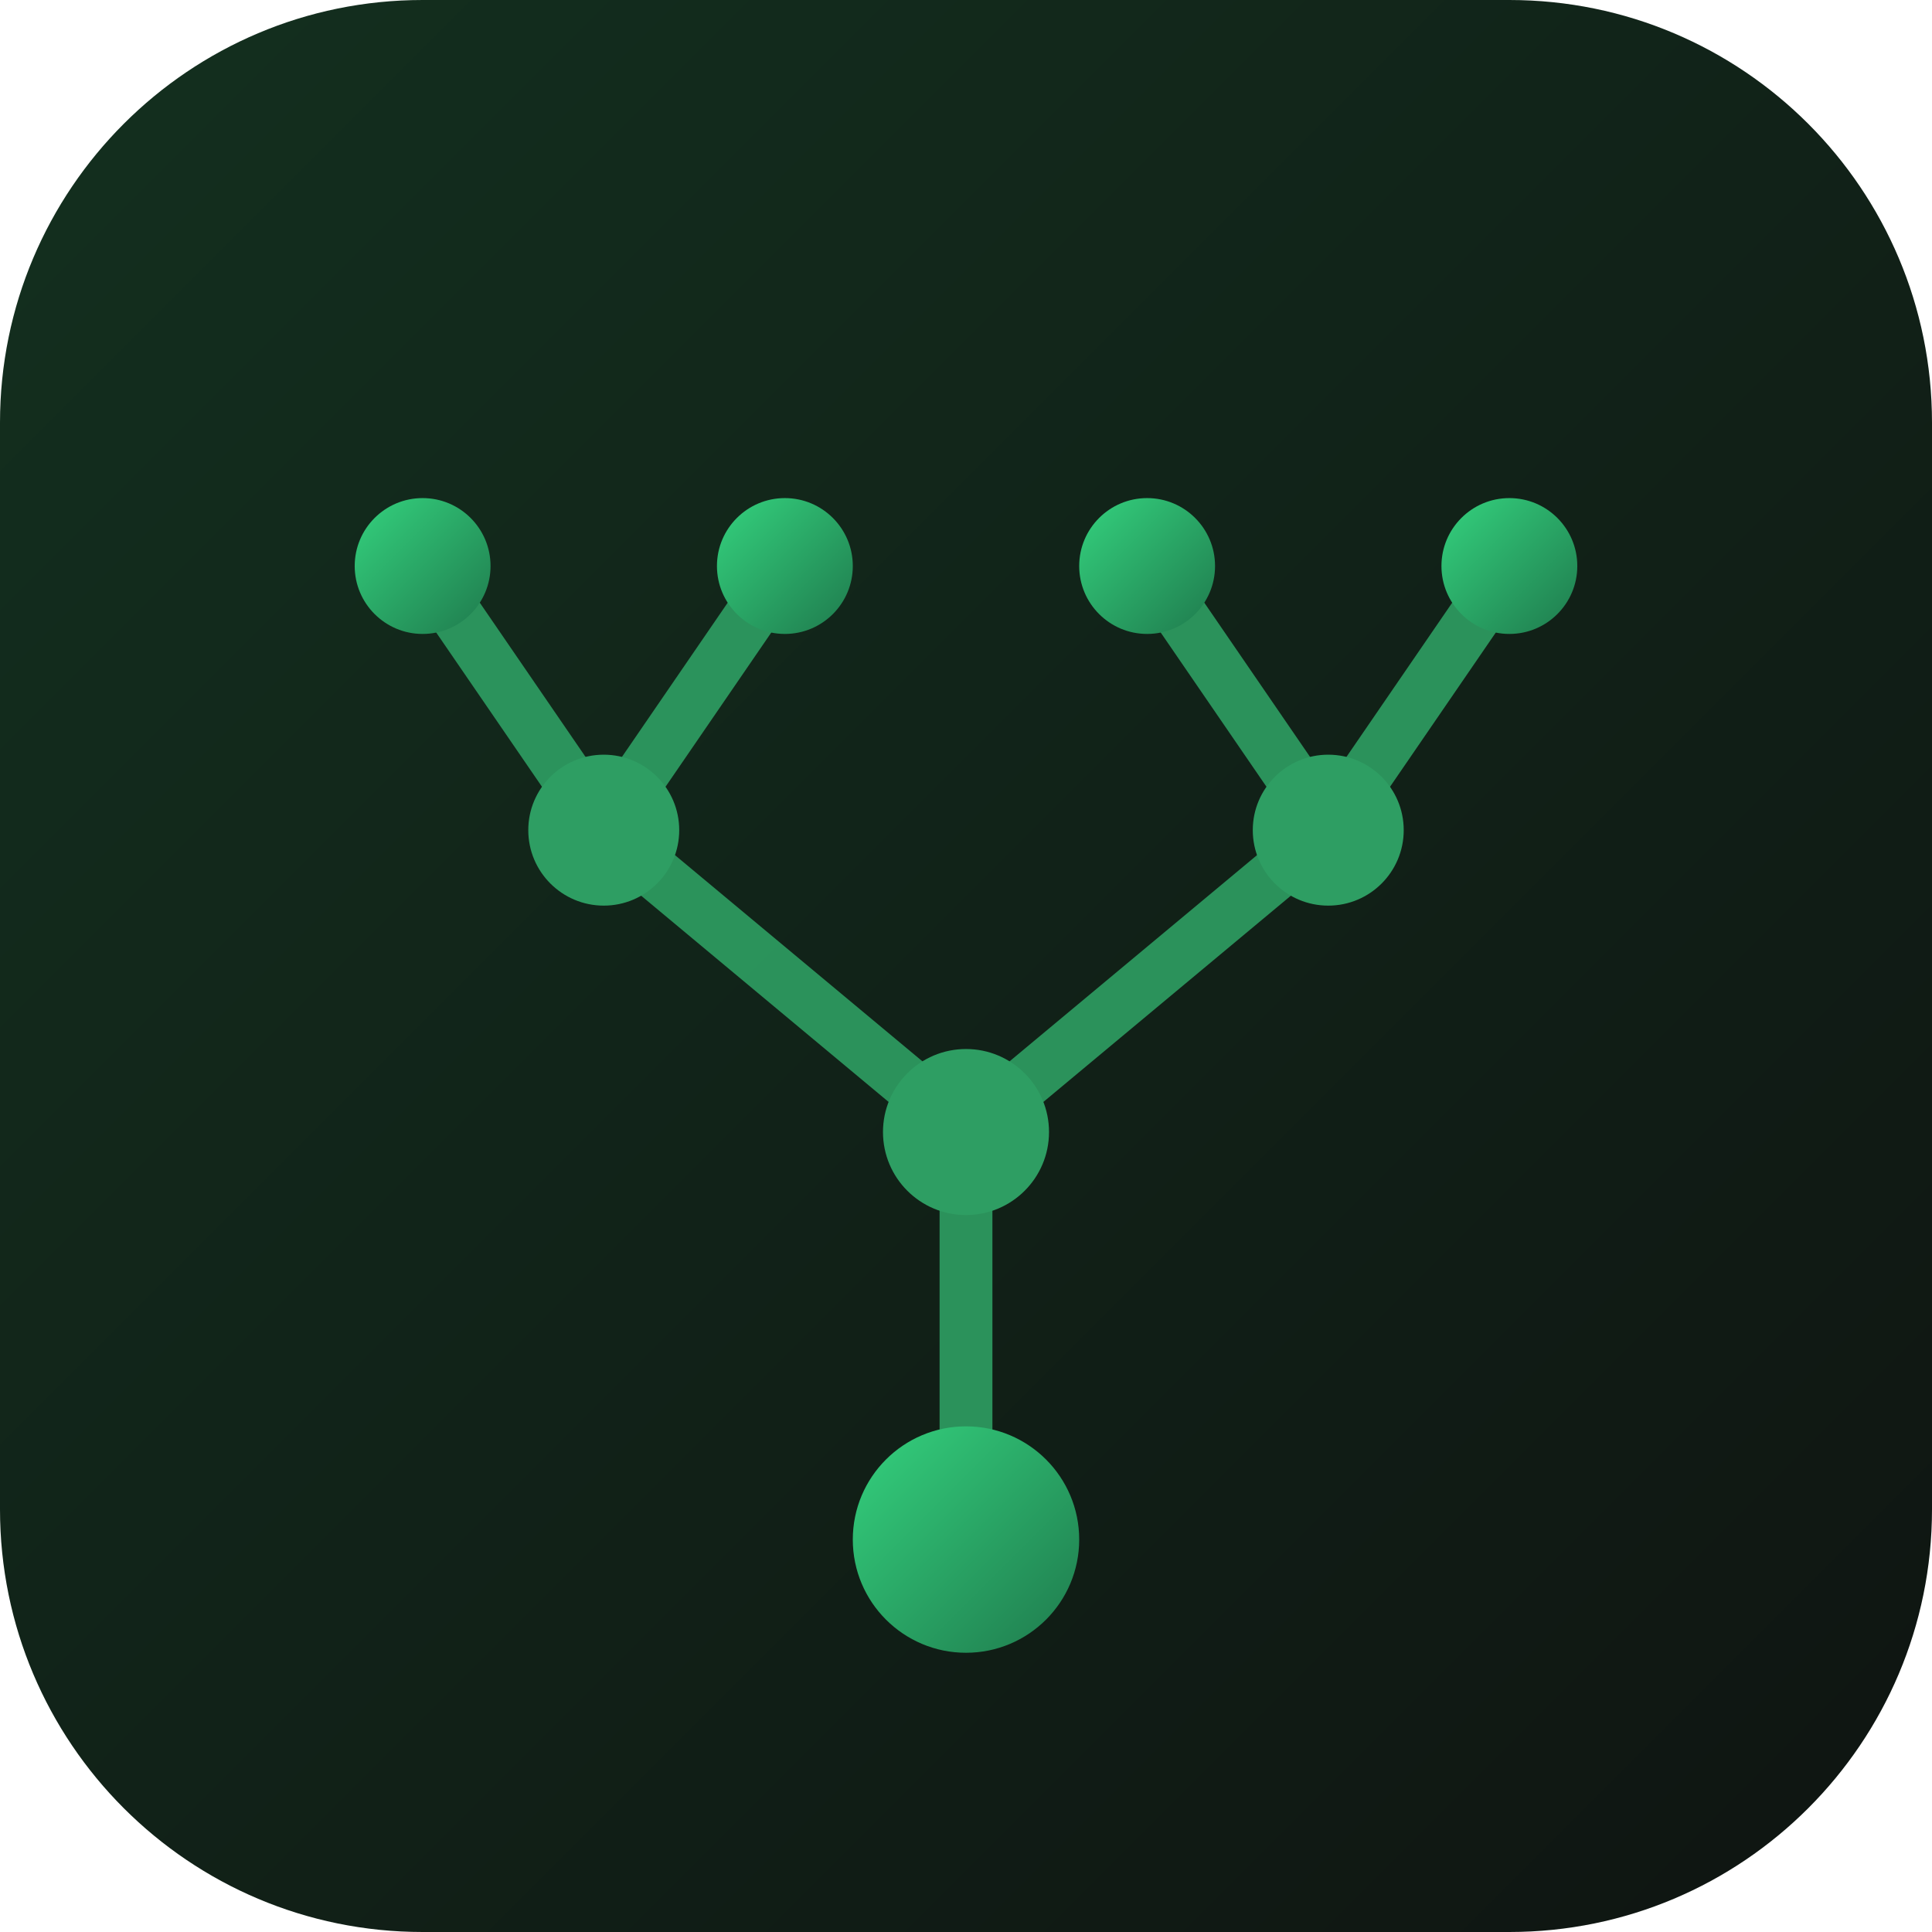
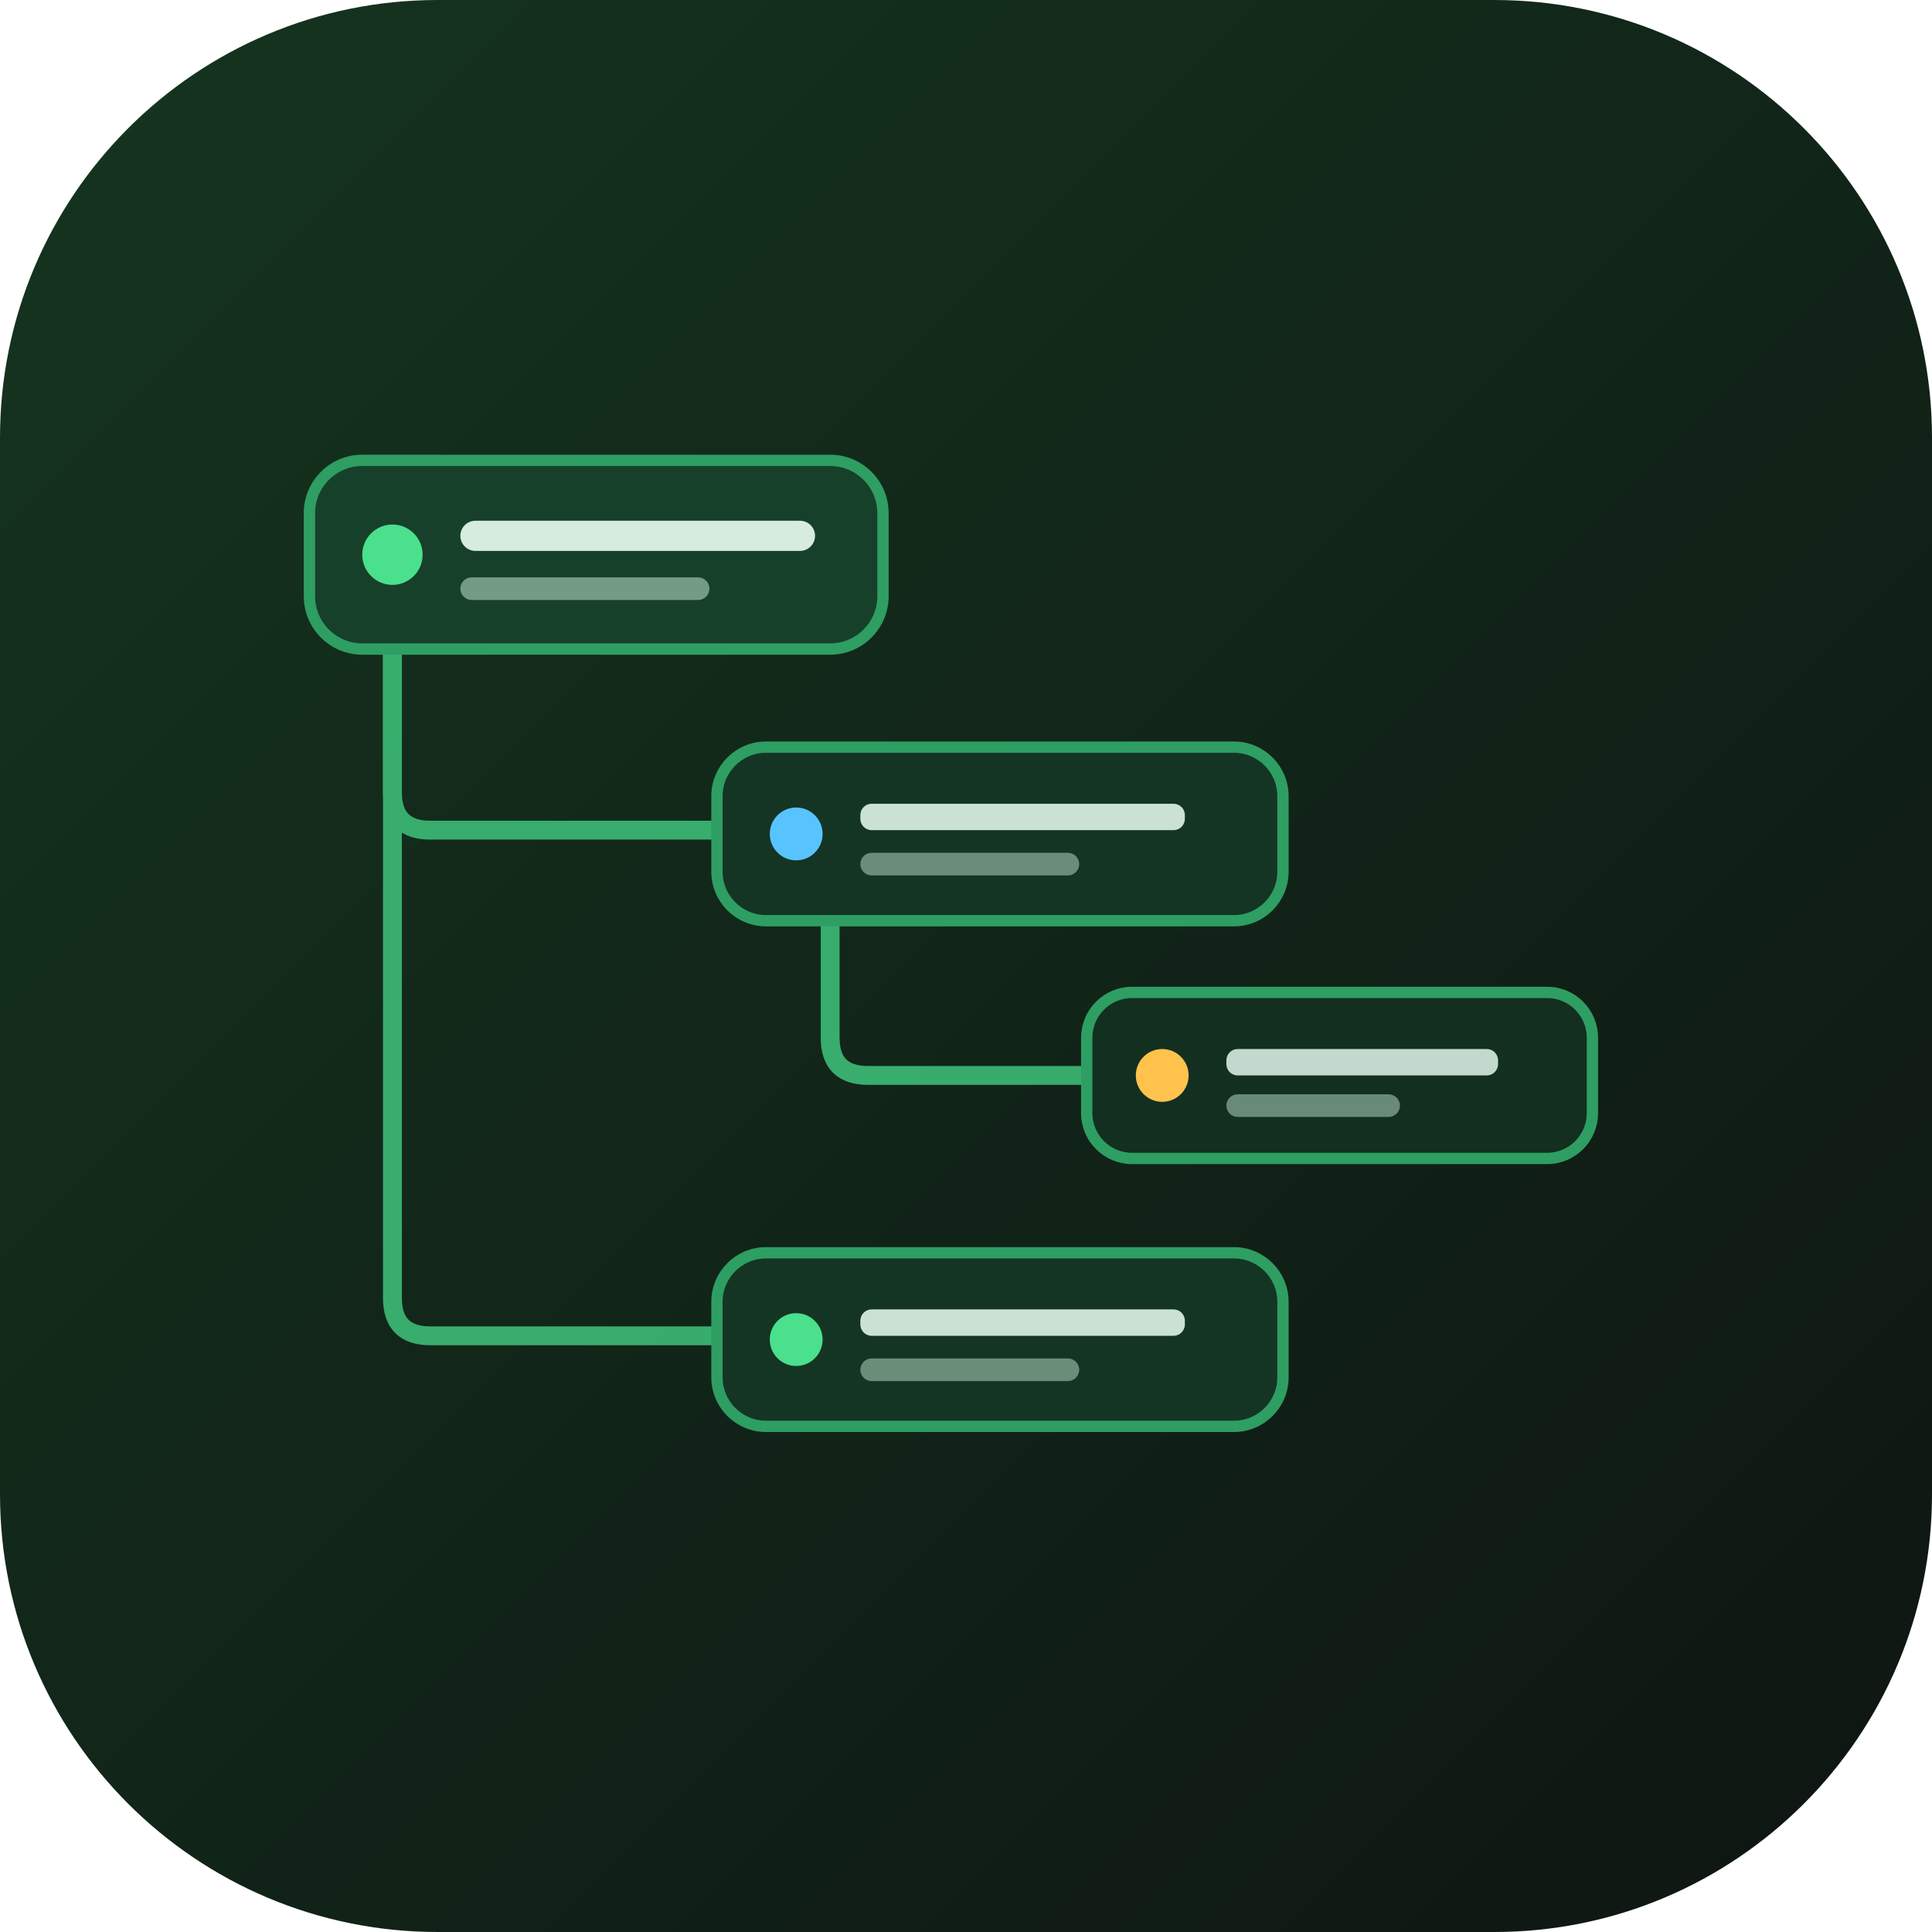
<svg xmlns="http://www.w3.org/2000/svg" width="512" height="512" viewBox="0 0 512 512">
  <defs>
    <linearGradient id="bg" x1="0" y1="0" x2="1" y2="1">
-       <stop offset="0" stop-color="#13301f" />
-       <stop offset="1" stop-color="#0f1411" />
-     </linearGradient>
-     <linearGradient id="leaf" x1="0" y1="0" x2="1" y2="1">
-       <stop offset="0" stop-color="#34d27e" />
-       <stop offset="1" stop-color="#1f7a4d" />
+       <stop offset="0" stop-color="#15351f" />
+       <stop offset="1" stop-color="#0e1512" />
    </linearGradient>
  </defs>
-   <rect width="512" height="512" rx="112" fill="url(#bg)" />
-   <g stroke="#2e9e63" stroke-width="14" stroke-linecap="round" fill="none" opacity="0.9">
-     <path d="M256 392 L256 300" />
-     <path d="M256 300 L160 220" />
-     <path d="M256 300 L352 220" />
-     <path d="M160 220 L112 150" />
-     <path d="M160 220 L208 150" />
-     <path d="M352 220 L304 150" />
-     <path d="M352 220 L400 150" />
+   <rect width="512" height="512" rx="116" fill="url(#bg)" />
+   <g fill="none" stroke="#3ec47b" stroke-width="5" stroke-linecap="round" opacity="0.85">
+     <path d="M104 172 L104 210 Q104 220 114 220 L192 220" />
+     <path d="M220 244 L220 275 Q220 285 230 285 L290 285" />
+     <path d="M104 172 L104 344 Q104 354 114 354 L192 354" />
  </g>
-   <circle cx="256" cy="408" r="30" fill="url(#leaf)" />
-   <circle cx="256" cy="300" r="22" fill="#2e9e63" />
-   <circle cx="160" cy="220" r="20" fill="#2e9e63" />
-   <circle cx="352" cy="220" r="20" fill="#2e9e63" />
-   <circle cx="112" cy="150" r="18" fill="url(#leaf)" />
-   <circle cx="208" cy="150" r="18" fill="url(#leaf)" />
-   <circle cx="304" cy="150" r="18" fill="url(#leaf)" />
-   <circle cx="400" cy="150" r="18" fill="url(#leaf)" />
+   <g>
+     <rect x="82" y="122" width="152" height="50" rx="14" fill="#17402a" stroke="#2e9e63" stroke-width="3" />
+     <circle cx="104" cy="147" r="8" fill="#4ae08c" />
+     <rect x="122" y="138" width="94" height="8" rx="4" fill="#eafff3" opacity="0.9" />
+     <rect x="122" y="153" width="66" height="6" rx="3" fill="#bfe6d0" opacity="0.55" />
+   </g>
+   <g>
+     <rect x="190" y="198" width="150" height="46" rx="13" fill="#143524" stroke="#2e9e63" stroke-width="3" />
+     <circle cx="211" cy="221" r="7" fill="#58c4ff" />
+     <rect x="228" y="213" width="86" height="7" rx="3" fill="#eafff3" opacity="0.85" />
+     <rect x="228" y="226" width="58" height="6" rx="3" fill="#bfe6d0" opacity="0.5" />
+   </g>
+   <g>
+     <rect x="288" y="263" width="134" height="44" rx="12" fill="#122f20" stroke="#2e9e63" stroke-width="3" />
+     <circle cx="308" cy="285" r="7" fill="#ffc24d" />
+     <rect x="325" y="278" width="72" height="7" rx="3" fill="#eafff3" opacity="0.82" />
+     <rect x="325" y="290" width="46" height="6" rx="3" fill="#bfe6d0" opacity="0.5" />
+   </g>
+   <g>
+     <rect x="190" y="332" width="150" height="46" rx="13" fill="#143524" stroke="#2e9e63" stroke-width="3" />
+     <circle cx="211" cy="355" r="7" fill="#4ae08c" />
+     <rect x="228" y="347" width="86" height="7" rx="3" fill="#eafff3" opacity="0.85" />
+     <rect x="228" y="360" width="58" height="6" rx="3" fill="#bfe6d0" opacity="0.5" />
+   </g>
</svg>
